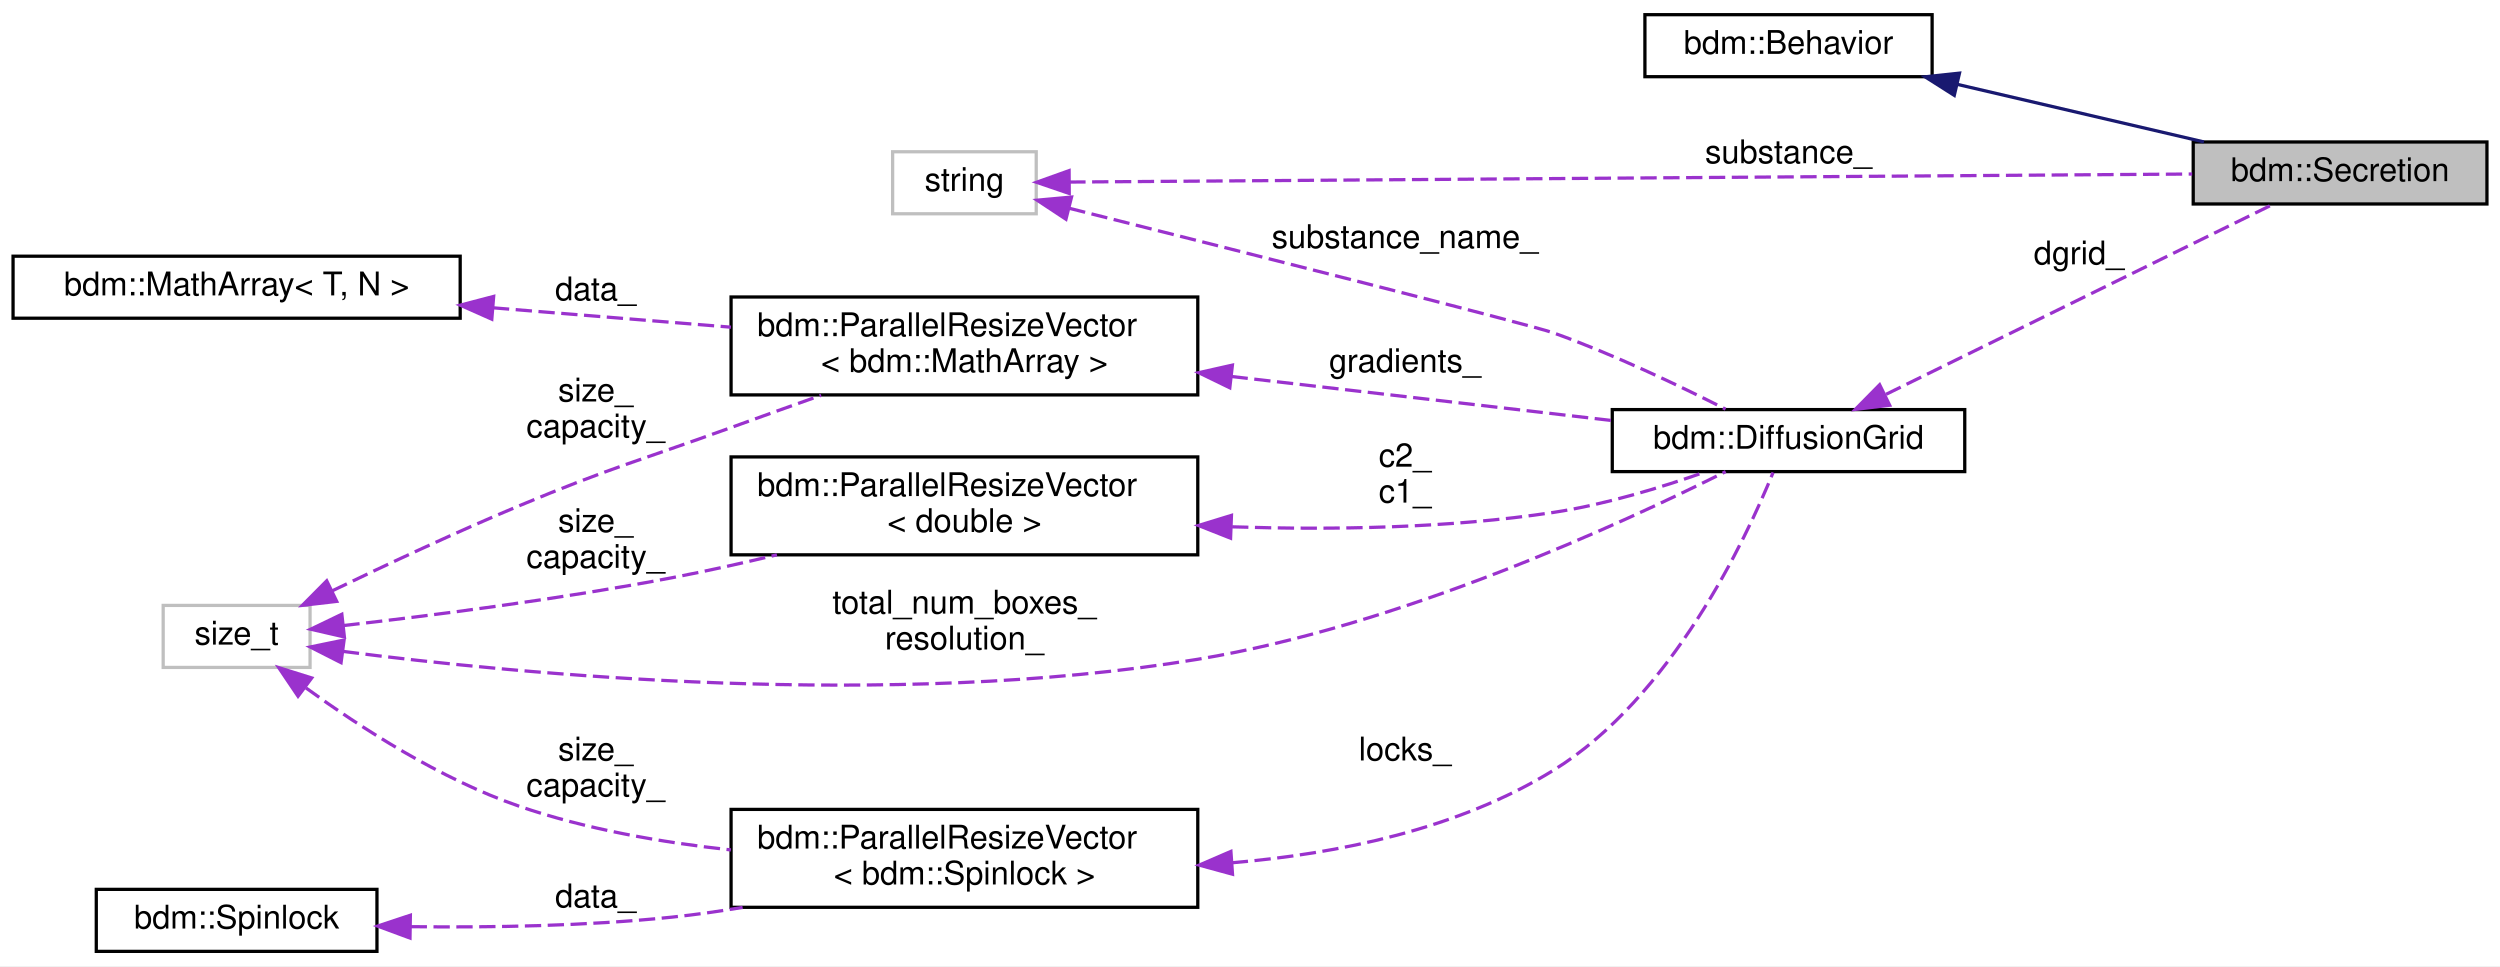
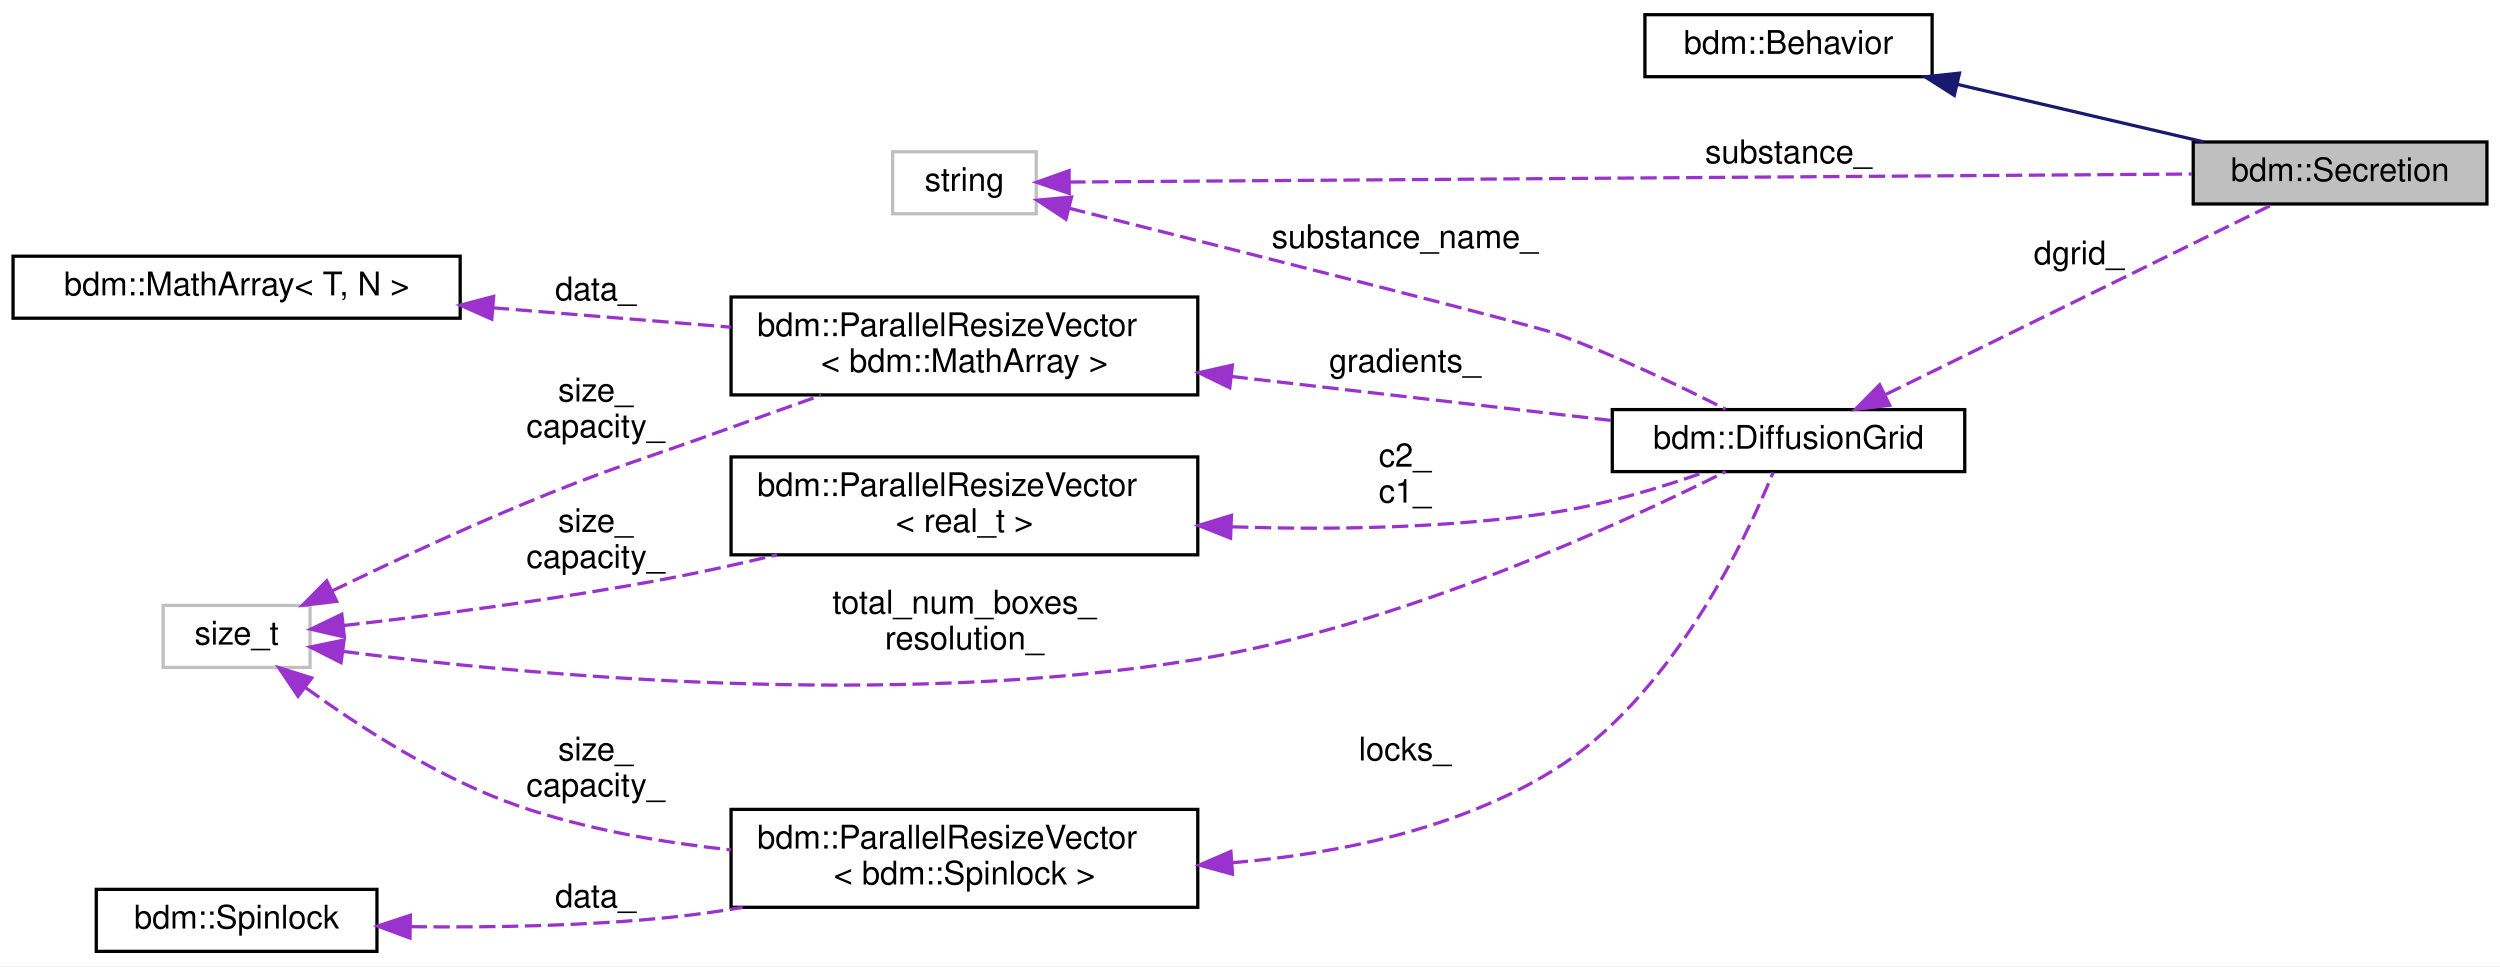
<svg xmlns="http://www.w3.org/2000/svg" xmlns:xlink="http://www.w3.org/1999/xlink" width="766pt" height="296pt" viewBox="0.00 0.00 766.00 296.00">
  <g id="graph0" class="graph" transform="scale(1 1) rotate(0) translate(4 292)">
    <polygon fill="white" stroke="transparent" points="-4,4 -4,-292 762,-292 762,4 -4,4" />
    <g id="node1" class="node">
      <g id="a_node1">
        <a xlink:title="Secrete substance at Agent position.">
          <polygon fill="#bfbfbf" stroke="black" points="668,-229.5 668,-248.5 758,-248.5 758,-229.5 668,-229.5" />
          <text text-anchor="middle" x="713" y="-236.5" font-family="Helvetica,sans-Serif" font-size="10.00">bdm::Secretion</text>
        </a>
      </g>
    </g>
    <g id="node2" class="node">
      <g id="a_node2">
        <a xlink:href="classbdm_1_1Behavior.html" target="_top" xlink:title=" ">
          <polygon fill="white" stroke="black" points="500,-268.5 500,-287.5 588,-287.5 588,-268.5 500,-268.5" />
          <text text-anchor="middle" x="544" y="-275.5" font-family="Helvetica,sans-Serif" font-size="10.00">bdm::Behavior</text>
        </a>
      </g>
    </g>
    <g id="edge1" class="edge">
      <path fill="none" stroke="midnightblue" d="M595.59,-266.18C619.83,-260.52 648.47,-253.84 671.28,-248.51" />
      <polygon fill="midnightblue" stroke="midnightblue" points="594.79,-262.78 585.85,-268.46 596.39,-269.59 594.79,-262.78" />
    </g>
    <g id="node3" class="node">
      <g id="a_node3">
        <a xlink:href="classbdm_1_1DiffusionGrid.html" target="_top" xlink:title=" ">
          <polygon fill="white" stroke="black" points="490,-147.5 490,-166.5 598,-166.5 598,-147.5 490,-147.5" />
          <text text-anchor="middle" x="544" y="-154.5" font-family="Helvetica,sans-Serif" font-size="10.00">bdm::DiffusionGrid</text>
        </a>
      </g>
    </g>
    <g id="edge2" class="edge">
      <path fill="none" stroke="#9a32cd" stroke-dasharray="5,2" d="M573.88,-171.18C607.88,-187.88 663.43,-215.15 692.64,-229.49" />
      <polygon fill="#9a32cd" stroke="#9a32cd" points="575,-167.83 564.48,-166.57 571.92,-174.12 575,-167.83" />
      <text text-anchor="middle" x="633" y="-211" font-family="Helvetica,sans-Serif" font-size="10.00"> dgrid_</text>
    </g>
    <g id="node4" class="node">
      <g id="a_node4">
        <a xlink:href="classbdm_1_1ParallelResizeVector.html" target="_top" xlink:title=" ">
          <polygon fill="white" stroke="black" points="220,-171 220,-201 363,-201 363,-171 220,-171" />
          <text text-anchor="start" x="228" y="-189" font-family="Helvetica,sans-Serif" font-size="10.00">bdm::ParallelResizeVector</text>
          <text text-anchor="middle" x="291.5" y="-178" font-family="Helvetica,sans-Serif" font-size="10.00">&lt; bdm::MathArray &gt;</text>
        </a>
      </g>
    </g>
    <g id="edge3" class="edge">
      <path fill="none" stroke="#9a32cd" stroke-dasharray="5,2" d="M373.35,-176.64C411.54,-172.22 456.05,-167.07 489.9,-163.15" />
      <polygon fill="#9a32cd" stroke="#9a32cd" points="372.81,-173.18 363.28,-177.81 373.61,-180.13 372.81,-173.18" />
      <text text-anchor="middle" x="426.5" y="-178" font-family="Helvetica,sans-Serif" font-size="10.00"> gradients_</text>
    </g>
    <g id="node5" class="node">
      <g id="a_node5">
        <a xlink:href="classbdm_1_1MathArray.html" target="_top" xlink:title=" ">
          <polygon fill="white" stroke="black" points="0,-194.5 0,-213.5 137,-213.5 137,-194.5 0,-194.5" />
          <text text-anchor="middle" x="68.5" y="-201.5" font-family="Helvetica,sans-Serif" font-size="10.00">bdm::MathArray&lt; T, N &gt;</text>
        </a>
      </g>
    </g>
    <g id="edge4" class="edge">
      <path fill="none" stroke="#9a32cd" stroke-dasharray="5,2" d="M147.03,-197.69C170.76,-195.75 196.72,-193.64 219.96,-191.75" />
      <polygon fill="#9a32cd" stroke="#9a32cd" points="146.69,-194.2 137.01,-198.5 147.26,-201.18 146.69,-194.2" />
      <text text-anchor="middle" x="178.5" y="-200" font-family="Helvetica,sans-Serif" font-size="10.00"> data_</text>
    </g>
    <g id="node6" class="node">
      <g id="a_node6">
        <a xlink:title=" ">
          <polygon fill="white" stroke="#bfbfbf" points="46,-87.5 46,-106.5 91,-106.5 91,-87.5 46,-87.5" />
          <text text-anchor="middle" x="68.5" y="-94.5" font-family="Helvetica,sans-Serif" font-size="10.00">size_t</text>
        </a>
      </g>
    </g>
-     <g id="edge12" class="edge">
+     <g id="edge10" class="edge">
      <path fill="none" stroke="#9a32cd" stroke-dasharray="5,2" d="M101.04,-92.42C155.09,-85.42 268.71,-74.43 363,-90 424.85,-100.21 492.93,-131.56 524.74,-147.49" />
      <polygon fill="#9a32cd" stroke="#9a32cd" points="100.5,-88.96 91.05,-93.76 101.43,-95.9 100.5,-88.96" />
      <text text-anchor="middle" x="291.5" y="-104" font-family="Helvetica,sans-Serif" font-size="10.00"> total_num_boxes_</text>
      <text text-anchor="middle" x="291.5" y="-93" font-family="Helvetica,sans-Serif" font-size="10.00">resolution_</text>
    </g>
    <g id="edge5" class="edge">
      <path fill="none" stroke="#9a32cd" stroke-dasharray="5,2" d="M97.77,-110.96C114.3,-118.93 135.66,-128.92 155,-137 183.42,-148.87 191.04,-150.52 220,-161 228.91,-164.23 238.48,-167.65 247.59,-170.88" />
      <polygon fill="#9a32cd" stroke="#9a32cd" points="99.17,-107.74 88.65,-106.52 96.11,-114.04 99.17,-107.74" />
      <text text-anchor="middle" x="178.5" y="-169" font-family="Helvetica,sans-Serif" font-size="10.00"> size_</text>
      <text text-anchor="middle" x="178.5" y="-158" font-family="Helvetica,sans-Serif" font-size="10.00">capacity_</text>
    </g>
    <g id="node8" class="node">
      <g id="a_node8">
        <a xlink:href="classbdm_1_1ParallelResizeVector.html" target="_top" xlink:title=" ">
          <polygon fill="white" stroke="black" points="220,-14 220,-44 363,-44 363,-14 220,-14" />
          <text text-anchor="start" x="228" y="-32" font-family="Helvetica,sans-Serif" font-size="10.00">bdm::ParallelResizeVector</text>
          <text text-anchor="middle" x="291.5" y="-21" font-family="Helvetica,sans-Serif" font-size="10.00">&lt; bdm::Spinlock &gt;</text>
        </a>
      </g>
    </g>
    <g id="edge9" class="edge">
      <path fill="none" stroke="#9a32cd" stroke-dasharray="5,2" d="M89.73,-81.23C106.31,-69.19 130.89,-53.31 155,-45 175.49,-37.94 198.64,-33.88 219.94,-31.58" />
      <polygon fill="#9a32cd" stroke="#9a32cd" points="87.32,-78.66 81.4,-87.44 91.51,-84.27 87.32,-78.66" />
      <text text-anchor="middle" x="178.5" y="-59" font-family="Helvetica,sans-Serif" font-size="10.00"> size_</text>
      <text text-anchor="middle" x="178.5" y="-48" font-family="Helvetica,sans-Serif" font-size="10.00">capacity_</text>
    </g>
    <g id="node10" class="node">
      <g id="a_node10">
        <a xlink:href="classbdm_1_1ParallelResizeVector.html" target="_top" xlink:title=" ">
          <polygon fill="white" stroke="black" points="220,-122 220,-152 363,-152 363,-122 220,-122" />
          <text text-anchor="start" x="228" y="-140" font-family="Helvetica,sans-Serif" font-size="10.00">bdm::ParallelResizeVector</text>
-           <text text-anchor="middle" x="291.5" y="-129" font-family="Helvetica,sans-Serif" font-size="10.00">&lt; double &gt;</text>
+           <text text-anchor="middle" x="291.5" y="-129" font-family="Helvetica,sans-Serif" font-size="10.00">&lt; real_t &gt;</text>
        </a>
      </g>
    </g>
-     <g id="edge11" class="edge">
+     <g id="edge12" class="edge">
      <path fill="none" stroke="#9a32cd" stroke-dasharray="5,2" d="M101.21,-100.33C128.15,-103.39 167.78,-108.44 202,-115 212.42,-117 223.44,-119.45 234.05,-122" />
      <polygon fill="#9a32cd" stroke="#9a32cd" points="101.52,-96.84 91.19,-99.21 100.74,-103.8 101.52,-96.84" />
      <text text-anchor="middle" x="178.5" y="-129" font-family="Helvetica,sans-Serif" font-size="10.00"> size_</text>
      <text text-anchor="middle" x="178.5" y="-118" font-family="Helvetica,sans-Serif" font-size="10.00">capacity_</text>
    </g>
    <g id="node7" class="node">
      <g id="a_node7">
        <a xlink:title=" ">
          <polygon fill="white" stroke="#bfbfbf" points="269.5,-226.5 269.5,-245.5 313.5,-245.5 313.5,-226.5 269.5,-226.5" />
          <text text-anchor="middle" x="291.5" y="-233.5" font-family="Helvetica,sans-Serif" font-size="10.00">string</text>
        </a>
      </g>
    </g>
    <g id="edge13" class="edge">
      <path fill="none" stroke="#9a32cd" stroke-dasharray="5,2" d="M323.62,-236.22C397.25,-236.75 582.36,-238.07 667.68,-238.68" />
      <polygon fill="#9a32cd" stroke="#9a32cd" points="323.62,-232.72 313.59,-236.15 323.57,-239.72 323.62,-232.72" />
      <text text-anchor="middle" x="544" y="-242" font-family="Helvetica,sans-Serif" font-size="10.00"> substance_</text>
    </g>
    <g id="edge6" class="edge">
      <path fill="none" stroke="#9a32cd" stroke-dasharray="5,2" d="M323.64,-228.18C373.14,-215.72 464.95,-192.52 472,-190 490.43,-183.42 510.59,-173.8 524.71,-166.64" />
      <polygon fill="#9a32cd" stroke="#9a32cd" points="322.61,-224.83 313.77,-230.66 324.32,-231.62 322.61,-224.83" />
      <text text-anchor="middle" x="426.5" y="-216" font-family="Helvetica,sans-Serif" font-size="10.00"> substance_name_</text>
    </g>
    <g id="edge7" class="edge">
      <path fill="none" stroke="#9a32cd" stroke-dasharray="5,2" d="M373.41,-27.64C406.07,-30.4 442.85,-37.98 472,-56 508.1,-78.32 530.83,-126.53 539.28,-147.23" />
      <polygon fill="#9a32cd" stroke="#9a32cd" points="373.64,-24.14 363.42,-26.93 373.15,-31.13 373.64,-24.14" />
      <text text-anchor="middle" x="426.5" y="-59" font-family="Helvetica,sans-Serif" font-size="10.00"> locks_</text>
    </g>
    <g id="node9" class="node">
      <g id="a_node9">
        <a xlink:href="classbdm_1_1Spinlock.html" target="_top" xlink:title=" ">
          <polygon fill="white" stroke="black" points="25.5,-0.5 25.5,-19.5 111.5,-19.5 111.5,-0.5 25.5,-0.5" />
          <text text-anchor="middle" x="68.5" y="-7.5" font-family="Helvetica,sans-Serif" font-size="10.00">bdm::Spinlock</text>
        </a>
      </g>
    </g>
    <g id="edge8" class="edge">
      <path fill="none" stroke="#9a32cd" stroke-dasharray="5,2" d="M121.82,-8.07C146.25,-7.77 175.67,-8.25 202,-11 209.02,-11.73 216.3,-12.76 223.54,-13.97" />
      <polygon fill="#9a32cd" stroke="#9a32cd" points="121.62,-4.58 111.69,-8.25 121.74,-11.58 121.62,-4.58" />
      <text text-anchor="middle" x="178.5" y="-14" font-family="Helvetica,sans-Serif" font-size="10.00"> data_</text>
    </g>
-     <g id="edge10" class="edge">
+     <g id="edge11" class="edge">
      <path fill="none" stroke="#9a32cd" stroke-dasharray="5,2" d="M373.51,-130.58C404.48,-129.57 440.02,-130.16 472,-135 487.82,-137.4 504.97,-142.63 518.46,-147.39" />
      <polygon fill="#9a32cd" stroke="#9a32cd" points="373.05,-127.1 363.19,-130.99 373.32,-134.09 373.05,-127.1" />
      <text text-anchor="middle" x="426.5" y="-149" font-family="Helvetica,sans-Serif" font-size="10.00"> c2_</text>
      <text text-anchor="middle" x="426.5" y="-138" font-family="Helvetica,sans-Serif" font-size="10.00">c1_</text>
    </g>
  </g>
</svg>
